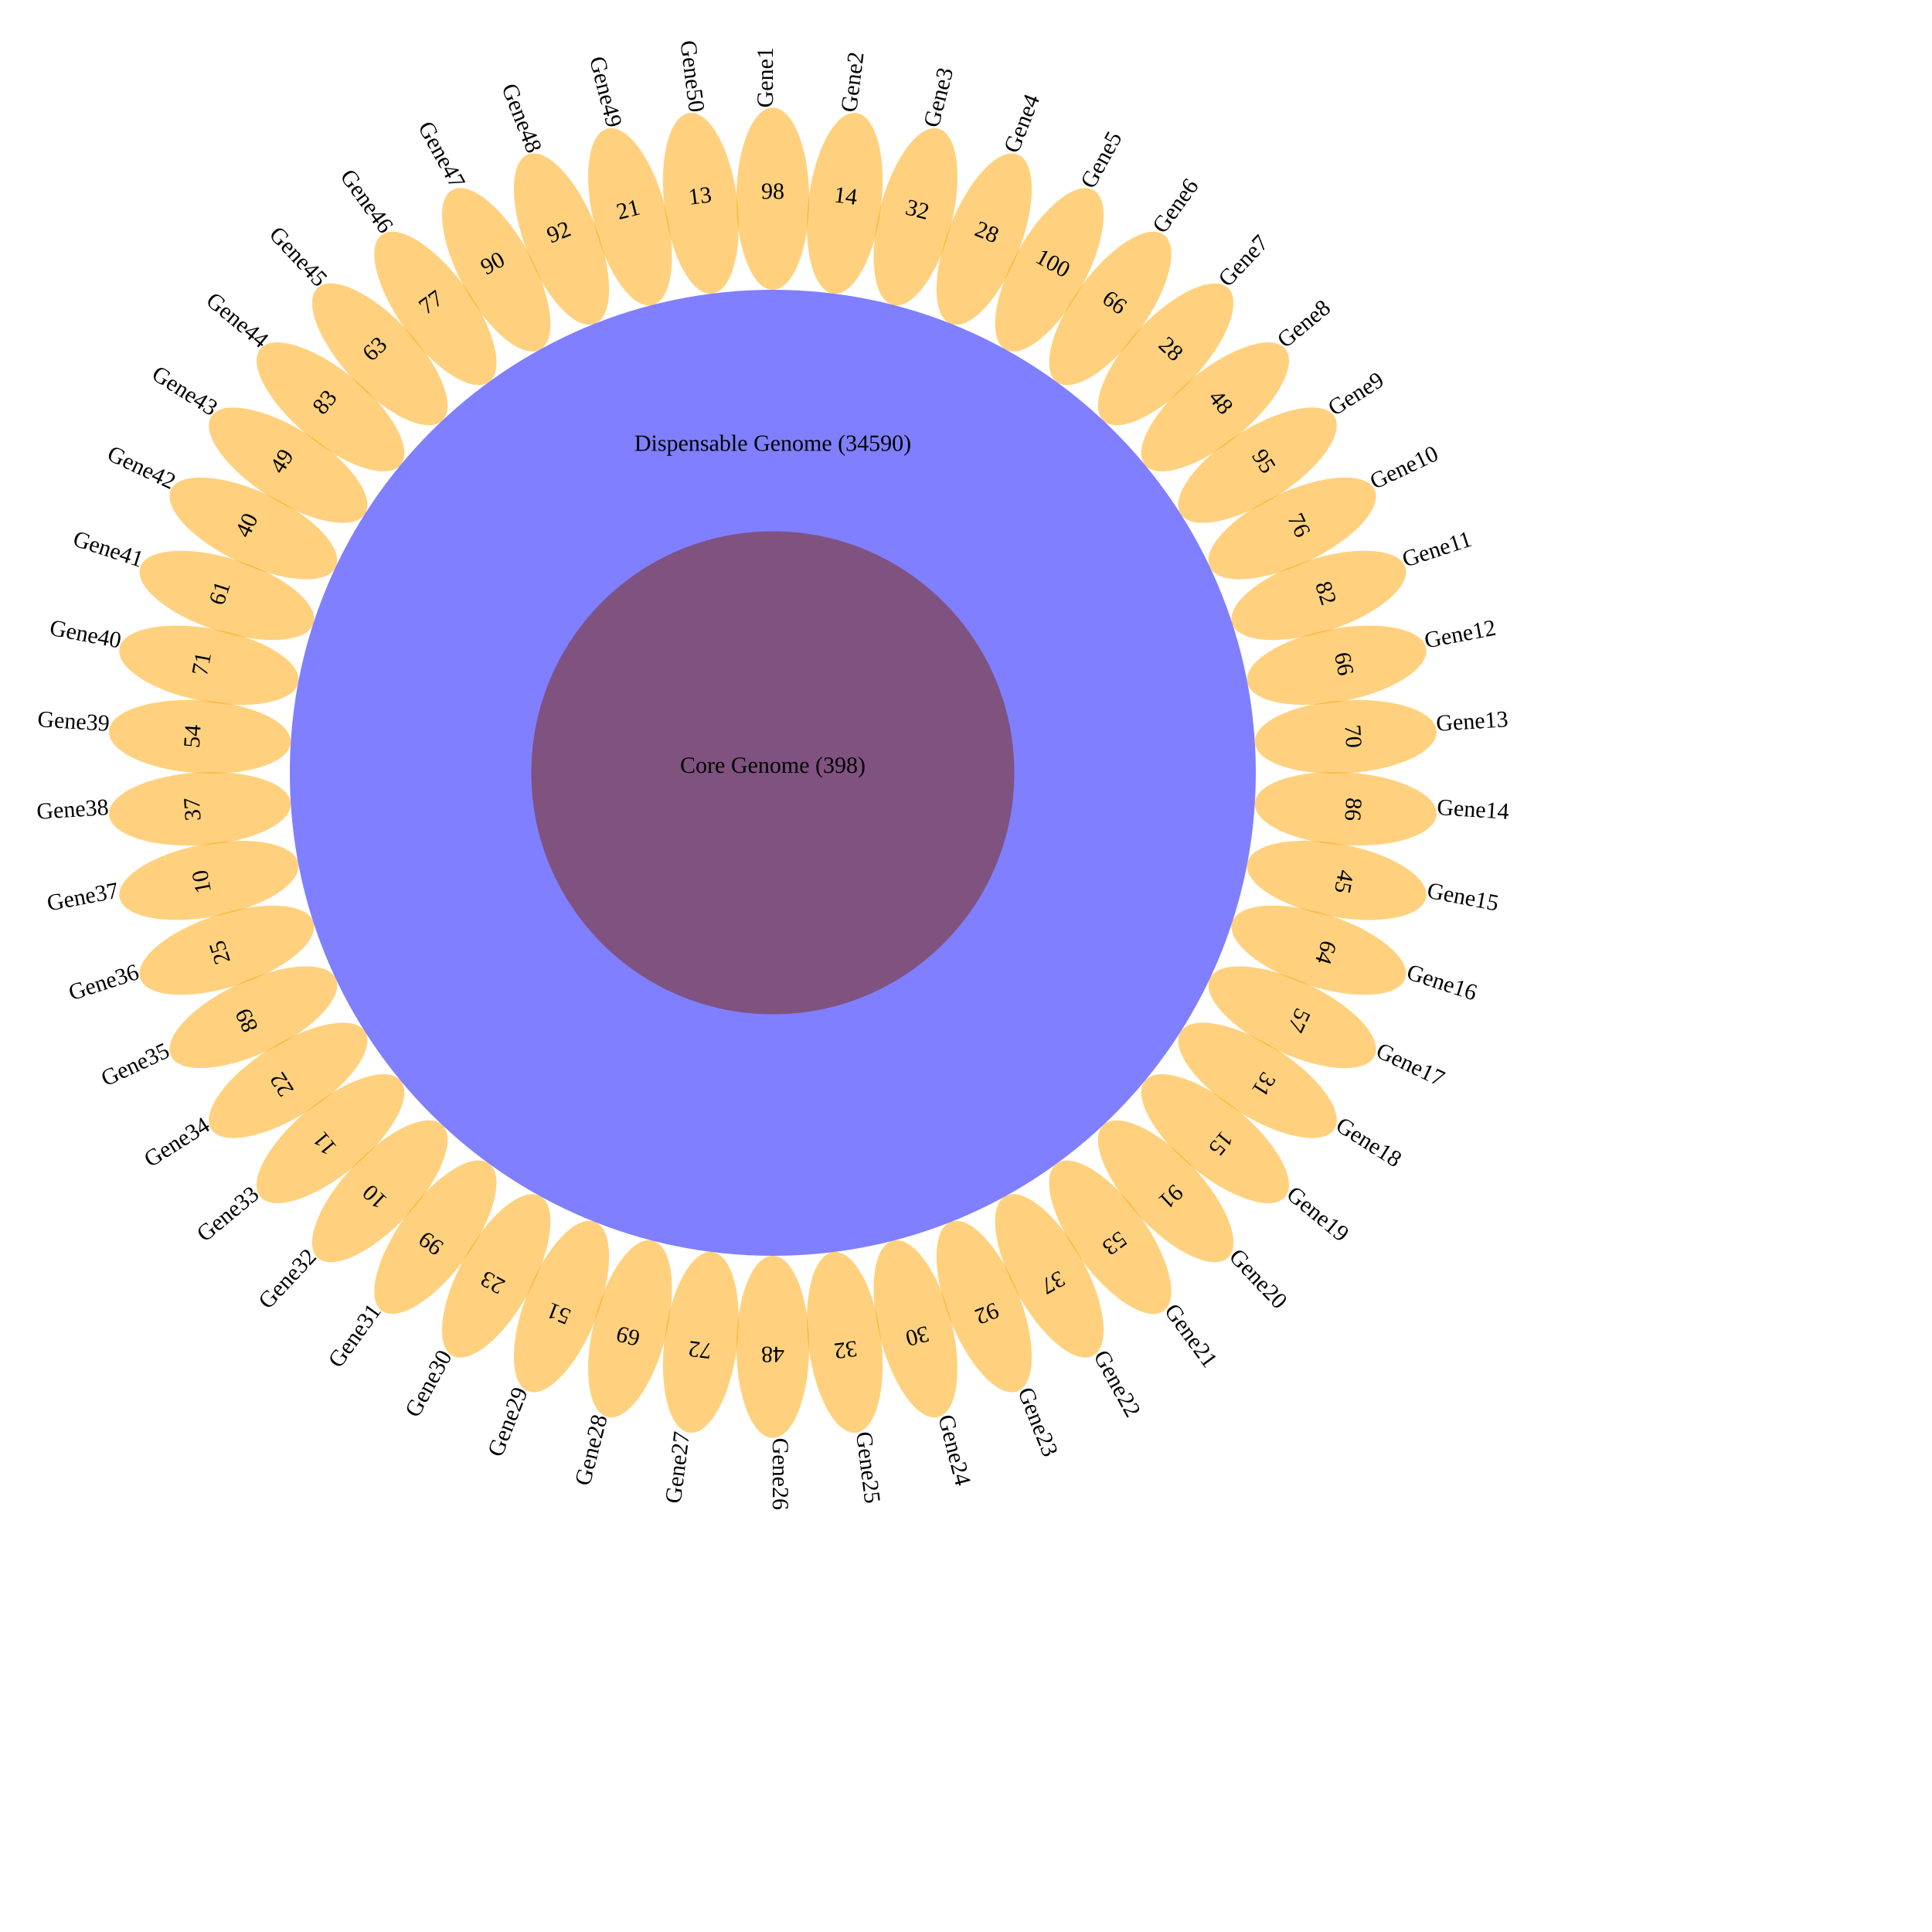
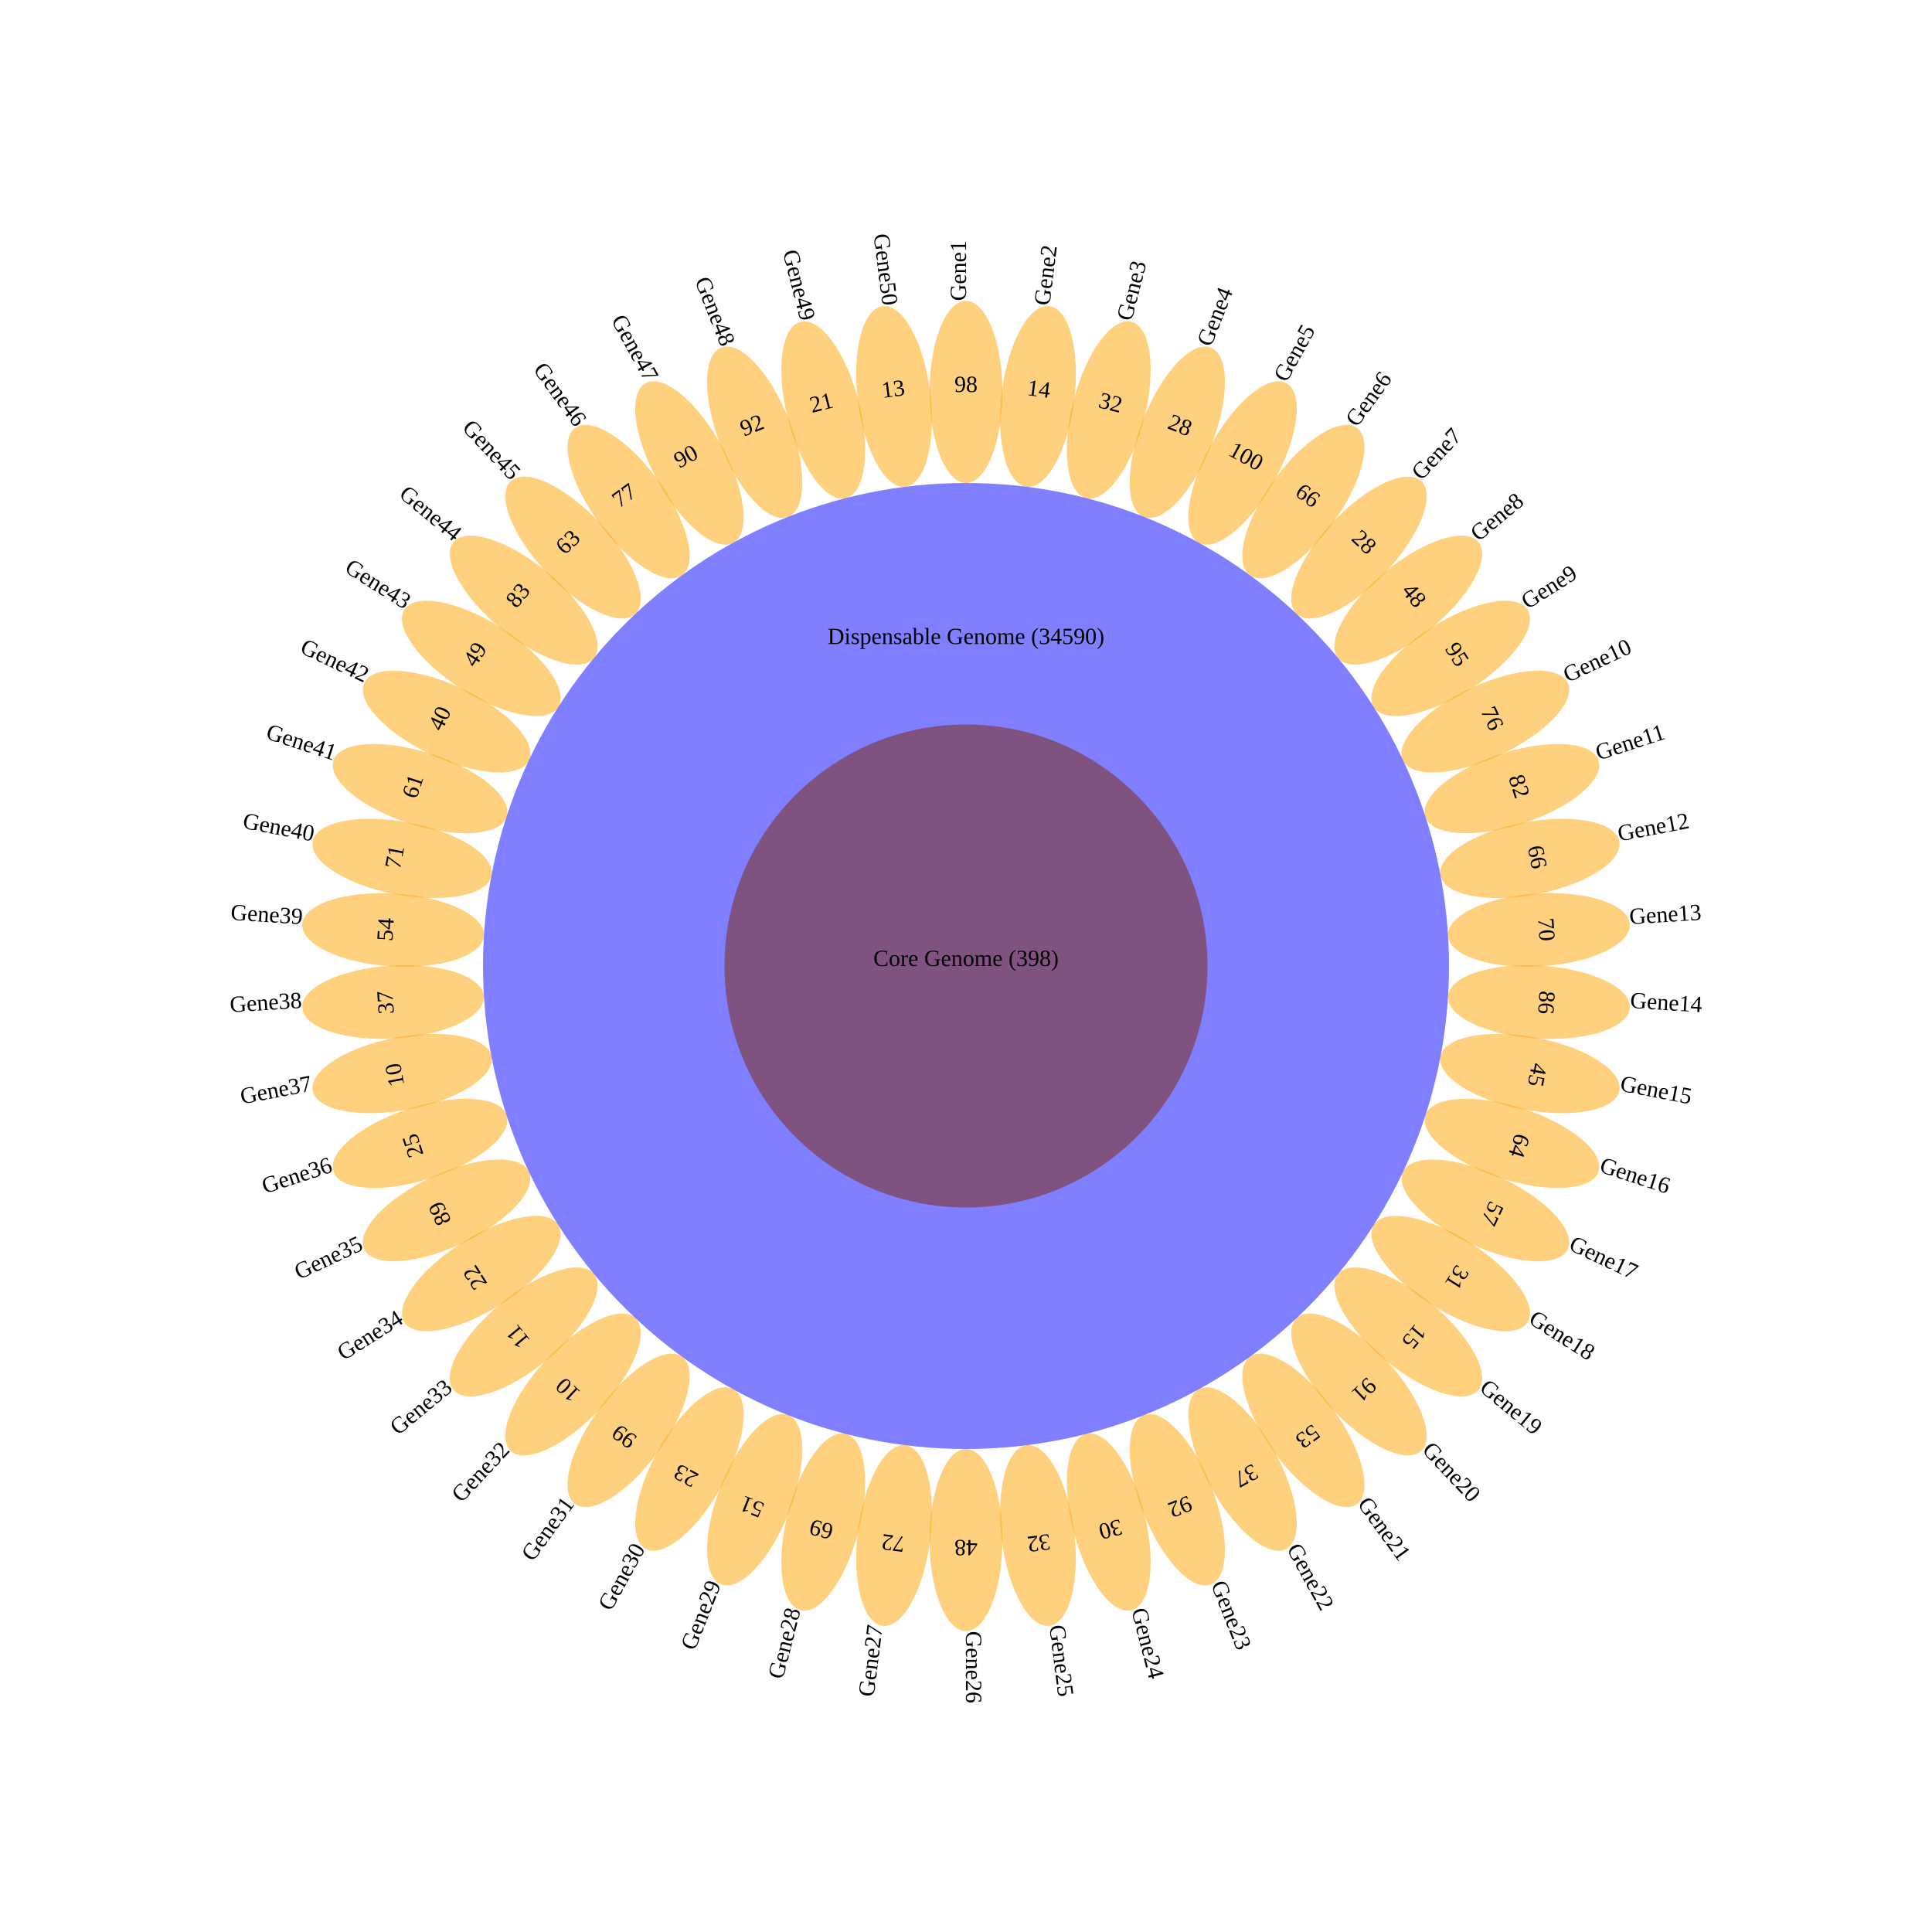
<svg xmlns="http://www.w3.org/2000/svg" height="1000" width="1000">
-   <g fill="orange" transform="rotate(0 400,400)">
-     <ellipse cx="400" cy="102.876" fill-opacity="0.5" rx="18.85" ry="47.124" />
-   </g>
-   <text font-size="12" text-anchor="start" transform="rotate(-90, 400, 55.75222)" x="400" y="55.752">Gene1</text>
-   <g transform="rotate(0 400,400)">
-     <text font-size="12" text-anchor="middle" x="400" y="102.876">98</text>
-   </g>
-   <g fill="orange" transform="rotate(7.2 400,400)">
-     <ellipse cx="400" cy="102.876" fill-opacity="0.5" rx="18.85" ry="47.124" />
-   </g>
-   <text font-size="12" text-anchor="start" transform="rotate(-82.8, 443.1457, 58.46672)" x="443.146" y="58.467">Gene2</text>
-   <g transform="rotate(7.2 400,400)">
-     <text font-size="12" text-anchor="middle" x="400" y="102.876">14</text>
-   </g>
-   <g fill="orange" transform="rotate(14.4 400,400)">
-     <ellipse cx="400" cy="102.876" fill-opacity="0.5" rx="18.85" ry="47.124" />
-   </g>
-   <text font-size="12" text-anchor="start" transform="rotate(-75.6, 485.6109, 66.5674)" x="485.611" y="66.567">Gene3</text>
-   <g transform="rotate(14.4 400,400)">
-     <text font-size="12" text-anchor="middle" x="400" y="102.876">32</text>
-   </g>
-   <g fill="orange" transform="rotate(21.6 400,400)">
-     <ellipse cx="400" cy="102.876" fill-opacity="0.5" rx="18.85" ry="47.124" />
-   </g>
-   <text font-size="12" text-anchor="start" transform="rotate(-68.4, 526.7261, 79.92651)" x="526.726" y="79.927">Gene4</text>
-   <g transform="rotate(21.6 400,400)">
-     <text font-size="12" text-anchor="middle" x="400" y="102.876">28</text>
-   </g>
-   <g fill="orange" transform="rotate(28.8 400,400)">
-     <ellipse cx="400" cy="102.876" fill-opacity="0.5" rx="18.85" ry="47.124" />
-   </g>
-   <text font-size="12" text-anchor="start" transform="rotate(-61.2, 565.8426, 98.33337)" x="565.843" y="98.333">Gene5</text>
-   <g transform="rotate(28.8 400,400)">
-     <text font-size="12" text-anchor="middle" x="400" y="102.876">100</text>
-   </g>
-   <g fill="orange" transform="rotate(36 400,400)">
-     <ellipse cx="400" cy="102.876" fill-opacity="0.5" rx="18.85" ry="47.124" />
-   </g>
-   <text font-size="12" text-anchor="start" transform="rotate(-54, 602.3438, 121.4977)" x="602.344" y="121.498">Gene6</text>
-   <g transform="rotate(36 400,400)">
-     <text font-size="12" text-anchor="middle" x="400" y="102.876">66</text>
-   </g>
-   <g fill="orange" transform="rotate(43.2 400,400)">
-     <ellipse cx="400" cy="102.876" fill-opacity="0.5" rx="18.85" ry="47.124" />
-   </g>
-   <text font-size="12" text-anchor="start" transform="rotate(-46.8, 635.6538, 149.0542)" x="635.654" y="149.054">Gene7</text>
-   <g transform="rotate(43.2 400,400)">
-     <text font-size="12" text-anchor="middle" x="400" y="102.876">28</text>
-   </g>
-   <g fill="orange" transform="rotate(50.4 400,400)">
-     <ellipse cx="400" cy="102.876" fill-opacity="0.5" rx="18.85" ry="47.124" />
-   </g>
-   <text font-size="12" text-anchor="start" transform="rotate(-39.6, 665.2475, 180.5682)" x="665.247" y="180.568">Gene8</text>
-   <g transform="rotate(50.4 400,400)">
-     <text font-size="12" text-anchor="middle" x="400" y="102.876">48</text>
-   </g>
-   <g fill="orange" transform="rotate(57.6 400,400)">
-     <ellipse cx="400" cy="102.876" fill-opacity="0.5" rx="18.85" ry="47.124" />
-   </g>
-   <text font-size="12" text-anchor="start" transform="rotate(-32.4, 690.658, 215.5428)" x="690.658" y="215.543">Gene9</text>
-   <g transform="rotate(57.6 400,400)">
-     <text font-size="12" text-anchor="middle" x="400" y="102.876">95</text>
-   </g>
-   <g fill="orange" transform="rotate(64.8 400,400)">
-     <ellipse cx="400" cy="102.876" fill-opacity="0.5" rx="18.85" ry="47.124" />
-   </g>
-   <text font-size="12" text-anchor="start" transform="rotate(-25.2, 711.4847, 253.4264)" x="711.485" y="253.426">Gene10</text>
-   <g transform="rotate(64.8 400,400)">
-     <text font-size="12" text-anchor="middle" x="400" y="102.876">76</text>
-   </g>
-   <g fill="orange" transform="rotate(72 400,400)">
-     <ellipse cx="400" cy="102.876" fill-opacity="0.5" rx="18.85" ry="47.124" />
-   </g>
-   <text font-size="12" text-anchor="start" transform="rotate(-18, 727.3991, 293.6216)" x="727.399" y="293.622">Gene11</text>
-   <g transform="rotate(72 400,400)">
-     <text font-size="12" text-anchor="middle" x="400" y="102.876">82</text>
-   </g>
-   <g fill="orange" transform="rotate(79.2 400,400)">
-     <ellipse cx="400" cy="102.876" fill-opacity="0.5" rx="18.85" ry="47.124" />
-   </g>
-   <text font-size="12" text-anchor="start" transform="rotate(-10.8, 738.1502, 335.4944)" x="738.15" y="335.494">Gene12</text>
-   <g transform="rotate(79.2 400,400)">
-     <text font-size="12" text-anchor="middle" x="400" y="102.876">66</text>
-   </g>
-   <g fill="orange" transform="rotate(86.4 400,400)">
-     <ellipse cx="400" cy="102.876" fill-opacity="0.5" rx="18.85" ry="47.124" />
-   </g>
-   <text font-size="12" text-anchor="start" transform="rotate(-3.6, 743.5685, 378.3845)" x="743.568" y="378.385">Gene13</text>
-   <g transform="rotate(86.4 400,400)">
-     <text font-size="12" text-anchor="middle" x="400" y="102.876">70</text>
-   </g>
-   <g fill="orange" transform="rotate(93.6 400,400)">
-     <ellipse cx="400" cy="102.876" fill-opacity="0.5" rx="18.85" ry="47.124" />
-   </g>
-   <text font-size="12" text-anchor="start" transform="rotate(3.6, 743.5685, 421.6155)" x="743.568" y="421.615">Gene14</text>
-   <g transform="rotate(93.6 400,400)">
-     <text font-size="12" text-anchor="middle" x="400" y="102.876">86</text>
-   </g>
-   <g fill="orange" transform="rotate(100.8 400,400)">
-     <ellipse cx="400" cy="102.876" fill-opacity="0.5" rx="18.85" ry="47.124" />
-   </g>
-   <text font-size="12" text-anchor="start" transform="rotate(10.8, 738.1502, 464.5056)" x="738.15" y="464.506">Gene15</text>
-   <g transform="rotate(100.8 400,400)">
-     <text font-size="12" text-anchor="middle" x="400" y="102.876">45</text>
-   </g>
-   <g fill="orange" transform="rotate(108 400,400)">
-     <ellipse cx="400" cy="102.876" fill-opacity="0.5" rx="18.85" ry="47.124" />
-   </g>
-   <text font-size="12" text-anchor="start" transform="rotate(18, 727.3991, 506.3784)" x="727.399" y="506.378">Gene16</text>
-   <g transform="rotate(108 400,400)">
-     <text font-size="12" text-anchor="middle" x="400" y="102.876">64</text>
-   </g>
-   <g fill="orange" transform="rotate(115.2 400,400)">
-     <ellipse cx="400" cy="102.876" fill-opacity="0.5" rx="18.85" ry="47.124" />
-   </g>
-   <text font-size="12" text-anchor="start" transform="rotate(25.2, 711.4847, 546.5736)" x="711.485" y="546.574">Gene17</text>
-   <g transform="rotate(115.2 400,400)">
-     <text font-size="12" text-anchor="middle" x="400" y="102.876">57</text>
-   </g>
-   <g fill="orange" transform="rotate(122.4 400,400)">
-     <ellipse cx="400" cy="102.876" fill-opacity="0.5" rx="18.85" ry="47.124" />
-   </g>
-   <text font-size="12" text-anchor="start" transform="rotate(32.4, 690.658, 584.4572)" x="690.658" y="584.457">Gene18</text>
-   <g transform="rotate(122.4 400,400)">
-     <text font-size="12" text-anchor="middle" x="400" y="102.876">31</text>
-   </g>
-   <g fill="orange" transform="rotate(129.6 400,400)">
-     <ellipse cx="400" cy="102.876" fill-opacity="0.5" rx="18.85" ry="47.124" />
-   </g>
-   <text font-size="12" text-anchor="start" transform="rotate(39.6, 665.2475, 619.4318)" x="665.247" y="619.432">Gene19</text>
-   <g transform="rotate(129.6 400,400)">
-     <text font-size="12" text-anchor="middle" x="400" y="102.876">15</text>
-   </g>
-   <g fill="orange" transform="rotate(136.8 400,400)">
-     <ellipse cx="400" cy="102.876" fill-opacity="0.5" rx="18.85" ry="47.124" />
-   </g>
-   <text font-size="12" text-anchor="start" transform="rotate(46.8, 635.6538, 650.9458)" x="635.654" y="650.946">Gene20</text>
-   <g transform="rotate(136.8 400,400)">
-     <text font-size="12" text-anchor="middle" x="400" y="102.876">91</text>
-   </g>
-   <g fill="orange" transform="rotate(144 400,400)">
-     <ellipse cx="400" cy="102.876" fill-opacity="0.5" rx="18.85" ry="47.124" />
-   </g>
-   <text font-size="12" text-anchor="start" transform="rotate(54, 602.3438, 678.5023)" x="602.344" y="678.502">Gene21</text>
-   <g transform="rotate(144 400,400)">
-     <text font-size="12" text-anchor="middle" x="400" y="102.876">53</text>
-   </g>
-   <g fill="orange" transform="rotate(151.2 400,400)">
-     <ellipse cx="400" cy="102.876" fill-opacity="0.5" rx="18.85" ry="47.124" />
-   </g>
-   <text font-size="12" text-anchor="start" transform="rotate(61.2, 565.8426, 701.6666)" x="565.843" y="701.667">Gene22</text>
-   <g transform="rotate(151.2 400,400)">
-     <text font-size="12" text-anchor="middle" x="400" y="102.876">37</text>
-   </g>
-   <g fill="orange" transform="rotate(158.4 400,400)">
-     <ellipse cx="400" cy="102.876" fill-opacity="0.5" rx="18.85" ry="47.124" />
-   </g>
-   <text font-size="12" text-anchor="start" transform="rotate(68.4, 526.7261, 720.0735)" x="526.726" y="720.073">Gene23</text>
-   <g transform="rotate(158.4 400,400)">
-     <text font-size="12" text-anchor="middle" x="400" y="102.876">92</text>
-   </g>
-   <g fill="orange" transform="rotate(165.6 400,400)">
-     <ellipse cx="400" cy="102.876" fill-opacity="0.5" rx="18.85" ry="47.124" />
-   </g>
-   <text font-size="12" text-anchor="start" transform="rotate(75.6, 485.6109, 733.4326)" x="485.611" y="733.433">Gene24</text>
-   <g transform="rotate(165.6 400,400)">
-     <text font-size="12" text-anchor="middle" x="400" y="102.876">30</text>
-   </g>
-   <g fill="orange" transform="rotate(172.8 400,400)">
-     <ellipse cx="400" cy="102.876" fill-opacity="0.5" rx="18.85" ry="47.124" />
-   </g>
-   <text font-size="12" text-anchor="start" transform="rotate(82.8, 443.1457, 741.5333)" x="443.146" y="741.533">Gene25</text>
-   <g transform="rotate(172.8 400,400)">
-     <text font-size="12" text-anchor="middle" x="400" y="102.876">32</text>
-   </g>
-   <g fill="orange" transform="rotate(180 400,400)">
-     <ellipse cx="400" cy="102.876" fill-opacity="0.5" rx="18.85" ry="47.124" />
-   </g>
-   <text font-size="12" text-anchor="start" transform="rotate(90, 400, 744.2478)" x="400" y="744.248">Gene26</text>
-   <g transform="rotate(180 400,400)">
-     <text font-size="12" text-anchor="middle" x="400" y="102.876">48</text>
-   </g>
-   <g fill="orange" transform="rotate(187.2 400,400)">
-     <ellipse cx="400" cy="102.876" fill-opacity="0.5" rx="18.85" ry="47.124" />
-   </g>
-   <text font-size="12" text-anchor="end" transform="rotate(277.2, 356.8543, 741.5333)" x="356.854" y="741.533">Gene27</text>
-   <g transform="rotate(187.2 400,400)">
-     <text font-size="12" text-anchor="middle" x="400" y="102.876">72</text>
-   </g>
-   <g fill="orange" transform="rotate(194.4 400,400)">
-     <ellipse cx="400" cy="102.876" fill-opacity="0.5" rx="18.85" ry="47.124" />
-   </g>
-   <text font-size="12" text-anchor="end" transform="rotate(284.4, 314.3891, 733.4326)" x="314.389" y="733.433">Gene28</text>
-   <g transform="rotate(194.4 400,400)">
-     <text font-size="12" text-anchor="middle" x="400" y="102.876">69</text>
-   </g>
-   <g fill="orange" transform="rotate(201.6 400,400)">
-     <ellipse cx="400" cy="102.876" fill-opacity="0.5" rx="18.85" ry="47.124" />
-   </g>
-   <text font-size="12" text-anchor="end" transform="rotate(291.6, 273.2739, 720.0735)" x="273.274" y="720.073">Gene29</text>
-   <g transform="rotate(201.6 400,400)">
-     <text font-size="12" text-anchor="middle" x="400" y="102.876">51</text>
-   </g>
-   <g fill="orange" transform="rotate(208.8 400,400)">
-     <ellipse cx="400" cy="102.876" fill-opacity="0.5" rx="18.85" ry="47.124" />
-   </g>
-   <text font-size="12" text-anchor="end" transform="rotate(298.8, 234.1574, 701.6666)" x="234.157" y="701.667">Gene30</text>
-   <g transform="rotate(208.8 400,400)">
-     <text font-size="12" text-anchor="middle" x="400" y="102.876">23</text>
-   </g>
-   <g fill="orange" transform="rotate(216 400,400)">
-     <ellipse cx="400" cy="102.876" fill-opacity="0.5" rx="18.85" ry="47.124" />
-   </g>
-   <text font-size="12" text-anchor="end" transform="rotate(306, 197.6562, 678.5023)" x="197.656" y="678.502">Gene31</text>
-   <g transform="rotate(216 400,400)">
-     <text font-size="12" text-anchor="middle" x="400" y="102.876">99</text>
-   </g>
-   <g fill="orange" transform="rotate(223.2 400,400)">
-     <ellipse cx="400" cy="102.876" fill-opacity="0.5" rx="18.85" ry="47.124" />
-   </g>
-   <text font-size="12" text-anchor="end" transform="rotate(313.2, 164.3462, 650.9458)" x="164.346" y="650.946">Gene32</text>
-   <g transform="rotate(223.2 400,400)">
-     <text font-size="12" text-anchor="middle" x="400" y="102.876">10</text>
-   </g>
-   <g fill="orange" transform="rotate(230.4 400,400)">
-     <ellipse cx="400" cy="102.876" fill-opacity="0.5" rx="18.85" ry="47.124" />
-   </g>
-   <text font-size="12" text-anchor="end" transform="rotate(320.4, 134.7525, 619.4318)" x="134.753" y="619.432">Gene33</text>
-   <g transform="rotate(230.4 400,400)">
-     <text font-size="12" text-anchor="middle" x="400" y="102.876">11</text>
-   </g>
-   <g fill="orange" transform="rotate(237.6 400,400)">
-     <ellipse cx="400" cy="102.876" fill-opacity="0.5" rx="18.85" ry="47.124" />
-   </g>
-   <text font-size="12" text-anchor="end" transform="rotate(327.6, 109.342, 584.4572)" x="109.342" y="584.457">Gene34</text>
-   <g transform="rotate(237.6 400,400)">
-     <text font-size="12" text-anchor="middle" x="400" y="102.876">22</text>
-   </g>
-   <g fill="orange" transform="rotate(244.8 400,400)">
-     <ellipse cx="400" cy="102.876" fill-opacity="0.5" rx="18.85" ry="47.124" />
-   </g>
-   <text font-size="12" text-anchor="end" transform="rotate(334.8, 88.5153, 546.5736)" x="88.515" y="546.574">Gene35</text>
-   <g transform="rotate(244.8 400,400)">
-     <text font-size="12" text-anchor="middle" x="400" y="102.876">89</text>
-   </g>
-   <g fill="orange" transform="rotate(252 400,400)">
-     <ellipse cx="400" cy="102.876" fill-opacity="0.5" rx="18.85" ry="47.124" />
-   </g>
-   <text font-size="12" text-anchor="end" transform="rotate(342, 72.60091, 506.3784)" x="72.601" y="506.378">Gene36</text>
-   <g transform="rotate(252 400,400)">
-     <text font-size="12" text-anchor="middle" x="400" y="102.876">25</text>
-   </g>
-   <g fill="orange" transform="rotate(259.2 400,400)">
-     <ellipse cx="400" cy="102.876" fill-opacity="0.5" rx="18.85" ry="47.124" />
-   </g>
-   <text font-size="12" text-anchor="end" transform="rotate(349.2, 61.84979, 464.5056)" x="61.85" y="464.506">Gene37</text>
-   <g transform="rotate(259.2 400,400)">
-     <text font-size="12" text-anchor="middle" x="400" y="102.876">10</text>
-   </g>
-   <g fill="orange" transform="rotate(266.4 400,400)">
-     <ellipse cx="400" cy="102.876" fill-opacity="0.5" rx="18.85" ry="47.124" />
-   </g>
-   <text font-size="12" text-anchor="end" transform="rotate(356.4, 56.43151, 421.6155)" x="56.432" y="421.615">Gene38</text>
-   <g transform="rotate(266.4 400,400)">
-     <text font-size="12" text-anchor="middle" x="400" y="102.876">37</text>
-   </g>
-   <g fill="orange" transform="rotate(273.6 400,400)">
-     <ellipse cx="400" cy="102.876" fill-opacity="0.5" rx="18.85" ry="47.124" />
-   </g>
-   <text font-size="12" text-anchor="end" transform="rotate(363.6, 56.43151, 378.3845)" x="56.432" y="378.385">Gene39</text>
-   <g transform="rotate(273.6 400,400)">
-     <text font-size="12" text-anchor="middle" x="400" y="102.876">54</text>
-   </g>
-   <g fill="orange" transform="rotate(280.8 400,400)">
-     <ellipse cx="400" cy="102.876" fill-opacity="0.5" rx="18.85" ry="47.124" />
-   </g>
-   <text font-size="12" text-anchor="end" transform="rotate(370.8, 61.84979, 335.4944)" x="61.85" y="335.494">Gene40</text>
-   <g transform="rotate(280.8 400,400)">
-     <text font-size="12" text-anchor="middle" x="400" y="102.876">71</text>
-   </g>
-   <g fill="orange" transform="rotate(288 400,400)">
-     <ellipse cx="400" cy="102.876" fill-opacity="0.5" rx="18.85" ry="47.124" />
-   </g>
-   <text font-size="12" text-anchor="end" transform="rotate(378, 72.60091, 293.6216)" x="72.601" y="293.622">Gene41</text>
-   <g transform="rotate(288 400,400)">
-     <text font-size="12" text-anchor="middle" x="400" y="102.876">61</text>
-   </g>
-   <g fill="orange" transform="rotate(295.2 400,400)">
-     <ellipse cx="400" cy="102.876" fill-opacity="0.5" rx="18.85" ry="47.124" />
-   </g>
-   <text font-size="12" text-anchor="end" transform="rotate(385.2, 88.5153, 253.4264)" x="88.515" y="253.426">Gene42</text>
-   <g transform="rotate(295.2 400,400)">
-     <text font-size="12" text-anchor="middle" x="400" y="102.876">40</text>
-   </g>
-   <g fill="orange" transform="rotate(302.4 400,400)">
-     <ellipse cx="400" cy="102.876" fill-opacity="0.5" rx="18.85" ry="47.124" />
-   </g>
-   <text font-size="12" text-anchor="end" transform="rotate(392.4, 109.342, 215.5428)" x="109.342" y="215.543">Gene43</text>
-   <g transform="rotate(302.4 400,400)">
-     <text font-size="12" text-anchor="middle" x="400" y="102.876">49</text>
-   </g>
-   <g fill="orange" transform="rotate(309.6 400,400)">
-     <ellipse cx="400" cy="102.876" fill-opacity="0.5" rx="18.85" ry="47.124" />
-   </g>
-   <text font-size="12" text-anchor="end" transform="rotate(399.6, 134.7525, 180.5682)" x="134.753" y="180.568">Gene44</text>
-   <g transform="rotate(309.6 400,400)">
-     <text font-size="12" text-anchor="middle" x="400" y="102.876">83</text>
-   </g>
-   <g fill="orange" transform="rotate(316.8 400,400)">
-     <ellipse cx="400" cy="102.876" fill-opacity="0.5" rx="18.85" ry="47.124" />
-   </g>
-   <text font-size="12" text-anchor="end" transform="rotate(406.8, 164.3462, 149.0542)" x="164.346" y="149.054">Gene45</text>
-   <g transform="rotate(316.8 400,400)">
-     <text font-size="12" text-anchor="middle" x="400" y="102.876">63</text>
-   </g>
-   <g fill="orange" transform="rotate(324 400,400)">
-     <ellipse cx="400" cy="102.876" fill-opacity="0.5" rx="18.85" ry="47.124" />
-   </g>
-   <text font-size="12" text-anchor="end" transform="rotate(414, 197.6562, 121.4977)" x="197.656" y="121.498">Gene46</text>
-   <g transform="rotate(324 400,400)">
-     <text font-size="12" text-anchor="middle" x="400" y="102.876">77</text>
-   </g>
-   <g fill="orange" transform="rotate(331.2 400,400)">
-     <ellipse cx="400" cy="102.876" fill-opacity="0.5" rx="18.85" ry="47.124" />
-   </g>
-   <text font-size="12" text-anchor="end" transform="rotate(421.2, 234.1574, 98.33337)" x="234.157" y="98.333">Gene47</text>
-   <g transform="rotate(331.2 400,400)">
-     <text font-size="12" text-anchor="middle" x="400" y="102.876">90</text>
-   </g>
-   <g fill="orange" transform="rotate(338.4 400,400)">
-     <ellipse cx="400" cy="102.876" fill-opacity="0.5" rx="18.85" ry="47.124" />
-   </g>
-   <text font-size="12" text-anchor="end" transform="rotate(428.4, 273.2739, 79.92651)" x="273.274" y="79.927">Gene48</text>
-   <g transform="rotate(338.4 400,400)">
-     <text font-size="12" text-anchor="middle" x="400" y="102.876">92</text>
-   </g>
-   <g fill="orange" transform="rotate(345.6 400,400)">
-     <ellipse cx="400" cy="102.876" fill-opacity="0.5" rx="18.85" ry="47.124" />
-   </g>
-   <text font-size="12" text-anchor="end" transform="rotate(435.6, 314.3891, 66.5674)" x="314.389" y="66.567">Gene49</text>
-   <g transform="rotate(345.6 400,400)">
-     <text font-size="12" text-anchor="middle" x="400" y="102.876">21</text>
-   </g>
-   <g fill="orange" transform="rotate(352.8 400,400)">
-     <ellipse cx="400" cy="102.876" fill-opacity="0.5" rx="18.85" ry="47.124" />
-   </g>
-   <text font-size="12" text-anchor="end" transform="rotate(442.8, 356.8543, 58.46672)" x="356.854" y="58.467">Gene50</text>
-   <g transform="rotate(352.8 400,400)">
-     <text font-size="12" text-anchor="middle" x="400" y="102.876">13</text>
-   </g>
-   <circle cx="400" cy="400" fill="orange" fill-opacity="1" r="125" />
-   <circle cx="400" cy="400" fill="blue" fill-opacity="0.5" r="250" />
-   <text text-anchor="middle" x="400" y="233.333">Dispensable Genome (34590)</text>
-   <text text-anchor="middle" x="400" y="400">Core Genome (398)</text>
+   <g fill="orange" transform="rotate(0 500,500)">
+     <ellipse cx="500" cy="202.876" fill-opacity="0.5" rx="18.85" ry="47.124" />
+   </g>
+   <text font-size="12" text-anchor="start" transform="rotate(-90, 500, 155.7522)" x="500" y="155.752">Gene1</text>
+   <g transform="rotate(0 500,500)">
+     <text font-size="12" text-anchor="middle" x="500" y="202.876">98</text>
+   </g>
+   <g fill="orange" transform="rotate(7.2 500,500)">
+     <ellipse cx="500" cy="202.876" fill-opacity="0.5" rx="18.85" ry="47.124" />
+   </g>
+   <text font-size="12" text-anchor="start" transform="rotate(-82.8, 543.1457, 158.4667)" x="543.146" y="158.467">Gene2</text>
+   <g transform="rotate(7.2 500,500)">
+     <text font-size="12" text-anchor="middle" x="500" y="202.876">14</text>
+   </g>
+   <g fill="orange" transform="rotate(14.4 500,500)">
+     <ellipse cx="500" cy="202.876" fill-opacity="0.5" rx="18.85" ry="47.124" />
+   </g>
+   <text font-size="12" text-anchor="start" transform="rotate(-75.6, 585.6109, 166.5674)" x="585.611" y="166.567">Gene3</text>
+   <g transform="rotate(14.4 500,500)">
+     <text font-size="12" text-anchor="middle" x="500" y="202.876">32</text>
+   </g>
+   <g fill="orange" transform="rotate(21.6 500,500)">
+     <ellipse cx="500" cy="202.876" fill-opacity="0.5" rx="18.85" ry="47.124" />
+   </g>
+   <text font-size="12" text-anchor="start" transform="rotate(-68.4, 626.7261, 179.9265)" x="626.726" y="179.927">Gene4</text>
+   <g transform="rotate(21.6 500,500)">
+     <text font-size="12" text-anchor="middle" x="500" y="202.876">28</text>
+   </g>
+   <g fill="orange" transform="rotate(28.8 500,500)">
+     <ellipse cx="500" cy="202.876" fill-opacity="0.5" rx="18.85" ry="47.124" />
+   </g>
+   <text font-size="12" text-anchor="start" transform="rotate(-61.2, 665.8426, 198.3334)" x="665.843" y="198.333">Gene5</text>
+   <g transform="rotate(28.8 500,500)">
+     <text font-size="12" text-anchor="middle" x="500" y="202.876">100</text>
+   </g>
+   <g fill="orange" transform="rotate(36 500,500)">
+     <ellipse cx="500" cy="202.876" fill-opacity="0.5" rx="18.85" ry="47.124" />
+   </g>
+   <text font-size="12" text-anchor="start" transform="rotate(-54, 702.3438, 221.4977)" x="702.344" y="221.498">Gene6</text>
+   <g transform="rotate(36 500,500)">
+     <text font-size="12" text-anchor="middle" x="500" y="202.876">66</text>
+   </g>
+   <g fill="orange" transform="rotate(43.2 500,500)">
+     <ellipse cx="500" cy="202.876" fill-opacity="0.5" rx="18.85" ry="47.124" />
+   </g>
+   <text font-size="12" text-anchor="start" transform="rotate(-46.8, 735.6538, 249.0542)" x="735.654" y="249.054">Gene7</text>
+   <g transform="rotate(43.2 500,500)">
+     <text font-size="12" text-anchor="middle" x="500" y="202.876">28</text>
+   </g>
+   <g fill="orange" transform="rotate(50.4 500,500)">
+     <ellipse cx="500" cy="202.876" fill-opacity="0.5" rx="18.85" ry="47.124" />
+   </g>
+   <text font-size="12" text-anchor="start" transform="rotate(-39.6, 765.2475, 280.5682)" x="765.247" y="280.568">Gene8</text>
+   <g transform="rotate(50.4 500,500)">
+     <text font-size="12" text-anchor="middle" x="500" y="202.876">48</text>
+   </g>
+   <g fill="orange" transform="rotate(57.6 500,500)">
+     <ellipse cx="500" cy="202.876" fill-opacity="0.5" rx="18.85" ry="47.124" />
+   </g>
+   <text font-size="12" text-anchor="start" transform="rotate(-32.4, 790.658, 315.5428)" x="790.658" y="315.543">Gene9</text>
+   <g transform="rotate(57.6 500,500)">
+     <text font-size="12" text-anchor="middle" x="500" y="202.876">95</text>
+   </g>
+   <g fill="orange" transform="rotate(64.8 500,500)">
+     <ellipse cx="500" cy="202.876" fill-opacity="0.5" rx="18.85" ry="47.124" />
+   </g>
+   <text font-size="12" text-anchor="start" transform="rotate(-25.2, 811.4847, 353.4264)" x="811.485" y="353.426">Gene10</text>
+   <g transform="rotate(64.8 500,500)">
+     <text font-size="12" text-anchor="middle" x="500" y="202.876">76</text>
+   </g>
+   <g fill="orange" transform="rotate(72 500,500)">
+     <ellipse cx="500" cy="202.876" fill-opacity="0.5" rx="18.85" ry="47.124" />
+   </g>
+   <text font-size="12" text-anchor="start" transform="rotate(-18, 827.3991, 393.6216)" x="827.399" y="393.622">Gene11</text>
+   <g transform="rotate(72 500,500)">
+     <text font-size="12" text-anchor="middle" x="500" y="202.876">82</text>
+   </g>
+   <g fill="orange" transform="rotate(79.2 500,500)">
+     <ellipse cx="500" cy="202.876" fill-opacity="0.5" rx="18.85" ry="47.124" />
+   </g>
+   <text font-size="12" text-anchor="start" transform="rotate(-10.8, 838.1502, 435.4944)" x="838.15" y="435.494">Gene12</text>
+   <g transform="rotate(79.2 500,500)">
+     <text font-size="12" text-anchor="middle" x="500" y="202.876">66</text>
+   </g>
+   <g fill="orange" transform="rotate(86.4 500,500)">
+     <ellipse cx="500" cy="202.876" fill-opacity="0.5" rx="18.85" ry="47.124" />
+   </g>
+   <text font-size="12" text-anchor="start" transform="rotate(-3.6, 843.5685, 478.3845)" x="843.568" y="478.385">Gene13</text>
+   <g transform="rotate(86.4 500,500)">
+     <text font-size="12" text-anchor="middle" x="500" y="202.876">70</text>
+   </g>
+   <g fill="orange" transform="rotate(93.6 500,500)">
+     <ellipse cx="500" cy="202.876" fill-opacity="0.5" rx="18.85" ry="47.124" />
+   </g>
+   <text font-size="12" text-anchor="start" transform="rotate(3.6, 843.5685, 521.6155)" x="843.568" y="521.615">Gene14</text>
+   <g transform="rotate(93.6 500,500)">
+     <text font-size="12" text-anchor="middle" x="500" y="202.876">86</text>
+   </g>
+   <g fill="orange" transform="rotate(100.8 500,500)">
+     <ellipse cx="500" cy="202.876" fill-opacity="0.5" rx="18.85" ry="47.124" />
+   </g>
+   <text font-size="12" text-anchor="start" transform="rotate(10.8, 838.1502, 564.5056)" x="838.15" y="564.506">Gene15</text>
+   <g transform="rotate(100.8 500,500)">
+     <text font-size="12" text-anchor="middle" x="500" y="202.876">45</text>
+   </g>
+   <g fill="orange" transform="rotate(108 500,500)">
+     <ellipse cx="500" cy="202.876" fill-opacity="0.5" rx="18.85" ry="47.124" />
+   </g>
+   <text font-size="12" text-anchor="start" transform="rotate(18, 827.3991, 606.3784)" x="827.399" y="606.378">Gene16</text>
+   <g transform="rotate(108 500,500)">
+     <text font-size="12" text-anchor="middle" x="500" y="202.876">64</text>
+   </g>
+   <g fill="orange" transform="rotate(115.2 500,500)">
+     <ellipse cx="500" cy="202.876" fill-opacity="0.5" rx="18.85" ry="47.124" />
+   </g>
+   <text font-size="12" text-anchor="start" transform="rotate(25.2, 811.4847, 646.5736)" x="811.485" y="646.574">Gene17</text>
+   <g transform="rotate(115.2 500,500)">
+     <text font-size="12" text-anchor="middle" x="500" y="202.876">57</text>
+   </g>
+   <g fill="orange" transform="rotate(122.4 500,500)">
+     <ellipse cx="500" cy="202.876" fill-opacity="0.5" rx="18.85" ry="47.124" />
+   </g>
+   <text font-size="12" text-anchor="start" transform="rotate(32.4, 790.658, 684.4572)" x="790.658" y="684.457">Gene18</text>
+   <g transform="rotate(122.4 500,500)">
+     <text font-size="12" text-anchor="middle" x="500" y="202.876">31</text>
+   </g>
+   <g fill="orange" transform="rotate(129.6 500,500)">
+     <ellipse cx="500" cy="202.876" fill-opacity="0.5" rx="18.85" ry="47.124" />
+   </g>
+   <text font-size="12" text-anchor="start" transform="rotate(39.6, 765.2475, 719.4318)" x="765.247" y="719.432">Gene19</text>
+   <g transform="rotate(129.6 500,500)">
+     <text font-size="12" text-anchor="middle" x="500" y="202.876">15</text>
+   </g>
+   <g fill="orange" transform="rotate(136.8 500,500)">
+     <ellipse cx="500" cy="202.876" fill-opacity="0.5" rx="18.85" ry="47.124" />
+   </g>
+   <text font-size="12" text-anchor="start" transform="rotate(46.8, 735.6538, 750.9458)" x="735.654" y="750.946">Gene20</text>
+   <g transform="rotate(136.8 500,500)">
+     <text font-size="12" text-anchor="middle" x="500" y="202.876">91</text>
+   </g>
+   <g fill="orange" transform="rotate(144 500,500)">
+     <ellipse cx="500" cy="202.876" fill-opacity="0.5" rx="18.85" ry="47.124" />
+   </g>
+   <text font-size="12" text-anchor="start" transform="rotate(54, 702.3438, 778.5023)" x="702.344" y="778.502">Gene21</text>
+   <g transform="rotate(144 500,500)">
+     <text font-size="12" text-anchor="middle" x="500" y="202.876">53</text>
+   </g>
+   <g fill="orange" transform="rotate(151.2 500,500)">
+     <ellipse cx="500" cy="202.876" fill-opacity="0.5" rx="18.85" ry="47.124" />
+   </g>
+   <text font-size="12" text-anchor="start" transform="rotate(61.2, 665.8426, 801.6666)" x="665.843" y="801.667">Gene22</text>
+   <g transform="rotate(151.2 500,500)">
+     <text font-size="12" text-anchor="middle" x="500" y="202.876">37</text>
+   </g>
+   <g fill="orange" transform="rotate(158.4 500,500)">
+     <ellipse cx="500" cy="202.876" fill-opacity="0.5" rx="18.85" ry="47.124" />
+   </g>
+   <text font-size="12" text-anchor="start" transform="rotate(68.4, 626.7261, 820.0735)" x="626.726" y="820.073">Gene23</text>
+   <g transform="rotate(158.4 500,500)">
+     <text font-size="12" text-anchor="middle" x="500" y="202.876">92</text>
+   </g>
+   <g fill="orange" transform="rotate(165.6 500,500)">
+     <ellipse cx="500" cy="202.876" fill-opacity="0.5" rx="18.85" ry="47.124" />
+   </g>
+   <text font-size="12" text-anchor="start" transform="rotate(75.6, 585.6109, 833.4326)" x="585.611" y="833.433">Gene24</text>
+   <g transform="rotate(165.6 500,500)">
+     <text font-size="12" text-anchor="middle" x="500" y="202.876">30</text>
+   </g>
+   <g fill="orange" transform="rotate(172.8 500,500)">
+     <ellipse cx="500" cy="202.876" fill-opacity="0.5" rx="18.85" ry="47.124" />
+   </g>
+   <text font-size="12" text-anchor="start" transform="rotate(82.8, 543.1457, 841.5333)" x="543.146" y="841.533">Gene25</text>
+   <g transform="rotate(172.8 500,500)">
+     <text font-size="12" text-anchor="middle" x="500" y="202.876">32</text>
+   </g>
+   <g fill="orange" transform="rotate(180 500,500)">
+     <ellipse cx="500" cy="202.876" fill-opacity="0.5" rx="18.85" ry="47.124" />
+   </g>
+   <text font-size="12" text-anchor="start" transform="rotate(90, 500, 844.2478)" x="500" y="844.248">Gene26</text>
+   <g transform="rotate(180 500,500)">
+     <text font-size="12" text-anchor="middle" x="500" y="202.876">48</text>
+   </g>
+   <g fill="orange" transform="rotate(187.2 500,500)">
+     <ellipse cx="500" cy="202.876" fill-opacity="0.5" rx="18.85" ry="47.124" />
+   </g>
+   <text font-size="12" text-anchor="end" transform="rotate(277.2, 456.8543, 841.5333)" x="456.854" y="841.533">Gene27</text>
+   <g transform="rotate(187.2 500,500)">
+     <text font-size="12" text-anchor="middle" x="500" y="202.876">72</text>
+   </g>
+   <g fill="orange" transform="rotate(194.4 500,500)">
+     <ellipse cx="500" cy="202.876" fill-opacity="0.5" rx="18.85" ry="47.124" />
+   </g>
+   <text font-size="12" text-anchor="end" transform="rotate(284.4, 414.3891, 833.4326)" x="414.389" y="833.433">Gene28</text>
+   <g transform="rotate(194.4 500,500)">
+     <text font-size="12" text-anchor="middle" x="500" y="202.876">69</text>
+   </g>
+   <g fill="orange" transform="rotate(201.6 500,500)">
+     <ellipse cx="500" cy="202.876" fill-opacity="0.5" rx="18.85" ry="47.124" />
+   </g>
+   <text font-size="12" text-anchor="end" transform="rotate(291.6, 373.2739, 820.0735)" x="373.274" y="820.073">Gene29</text>
+   <g transform="rotate(201.6 500,500)">
+     <text font-size="12" text-anchor="middle" x="500" y="202.876">51</text>
+   </g>
+   <g fill="orange" transform="rotate(208.8 500,500)">
+     <ellipse cx="500" cy="202.876" fill-opacity="0.5" rx="18.85" ry="47.124" />
+   </g>
+   <text font-size="12" text-anchor="end" transform="rotate(298.8, 334.1574, 801.6666)" x="334.157" y="801.667">Gene30</text>
+   <g transform="rotate(208.8 500,500)">
+     <text font-size="12" text-anchor="middle" x="500" y="202.876">23</text>
+   </g>
+   <g fill="orange" transform="rotate(216 500,500)">
+     <ellipse cx="500" cy="202.876" fill-opacity="0.5" rx="18.85" ry="47.124" />
+   </g>
+   <text font-size="12" text-anchor="end" transform="rotate(306, 297.6562, 778.5023)" x="297.656" y="778.502">Gene31</text>
+   <g transform="rotate(216 500,500)">
+     <text font-size="12" text-anchor="middle" x="500" y="202.876">99</text>
+   </g>
+   <g fill="orange" transform="rotate(223.2 500,500)">
+     <ellipse cx="500" cy="202.876" fill-opacity="0.5" rx="18.85" ry="47.124" />
+   </g>
+   <text font-size="12" text-anchor="end" transform="rotate(313.2, 264.3462, 750.9458)" x="264.346" y="750.946">Gene32</text>
+   <g transform="rotate(223.2 500,500)">
+     <text font-size="12" text-anchor="middle" x="500" y="202.876">10</text>
+   </g>
+   <g fill="orange" transform="rotate(230.4 500,500)">
+     <ellipse cx="500" cy="202.876" fill-opacity="0.5" rx="18.85" ry="47.124" />
+   </g>
+   <text font-size="12" text-anchor="end" transform="rotate(320.4, 234.7525, 719.4318)" x="234.753" y="719.432">Gene33</text>
+   <g transform="rotate(230.4 500,500)">
+     <text font-size="12" text-anchor="middle" x="500" y="202.876">11</text>
+   </g>
+   <g fill="orange" transform="rotate(237.6 500,500)">
+     <ellipse cx="500" cy="202.876" fill-opacity="0.5" rx="18.85" ry="47.124" />
+   </g>
+   <text font-size="12" text-anchor="end" transform="rotate(327.6, 209.342, 684.4572)" x="209.342" y="684.457">Gene34</text>
+   <g transform="rotate(237.6 500,500)">
+     <text font-size="12" text-anchor="middle" x="500" y="202.876">22</text>
+   </g>
+   <g fill="orange" transform="rotate(244.8 500,500)">
+     <ellipse cx="500" cy="202.876" fill-opacity="0.5" rx="18.85" ry="47.124" />
+   </g>
+   <text font-size="12" text-anchor="end" transform="rotate(334.8, 188.5153, 646.5736)" x="188.515" y="646.574">Gene35</text>
+   <g transform="rotate(244.8 500,500)">
+     <text font-size="12" text-anchor="middle" x="500" y="202.876">89</text>
+   </g>
+   <g fill="orange" transform="rotate(252 500,500)">
+     <ellipse cx="500" cy="202.876" fill-opacity="0.5" rx="18.85" ry="47.124" />
+   </g>
+   <text font-size="12" text-anchor="end" transform="rotate(342, 172.6009, 606.3784)" x="172.601" y="606.378">Gene36</text>
+   <g transform="rotate(252 500,500)">
+     <text font-size="12" text-anchor="middle" x="500" y="202.876">25</text>
+   </g>
+   <g fill="orange" transform="rotate(259.2 500,500)">
+     <ellipse cx="500" cy="202.876" fill-opacity="0.5" rx="18.85" ry="47.124" />
+   </g>
+   <text font-size="12" text-anchor="end" transform="rotate(349.2, 161.8498, 564.5056)" x="161.85" y="564.506">Gene37</text>
+   <g transform="rotate(259.2 500,500)">
+     <text font-size="12" text-anchor="middle" x="500" y="202.876">10</text>
+   </g>
+   <g fill="orange" transform="rotate(266.4 500,500)">
+     <ellipse cx="500" cy="202.876" fill-opacity="0.5" rx="18.85" ry="47.124" />
+   </g>
+   <text font-size="12" text-anchor="end" transform="rotate(356.4, 156.4315, 521.6155)" x="156.432" y="521.615">Gene38</text>
+   <g transform="rotate(266.4 500,500)">
+     <text font-size="12" text-anchor="middle" x="500" y="202.876">37</text>
+   </g>
+   <g fill="orange" transform="rotate(273.6 500,500)">
+     <ellipse cx="500" cy="202.876" fill-opacity="0.5" rx="18.85" ry="47.124" />
+   </g>
+   <text font-size="12" text-anchor="end" transform="rotate(363.6, 156.4315, 478.3845)" x="156.432" y="478.385">Gene39</text>
+   <g transform="rotate(273.6 500,500)">
+     <text font-size="12" text-anchor="middle" x="500" y="202.876">54</text>
+   </g>
+   <g fill="orange" transform="rotate(280.8 500,500)">
+     <ellipse cx="500" cy="202.876" fill-opacity="0.5" rx="18.85" ry="47.124" />
+   </g>
+   <text font-size="12" text-anchor="end" transform="rotate(370.8, 161.8498, 435.4944)" x="161.85" y="435.494">Gene40</text>
+   <g transform="rotate(280.8 500,500)">
+     <text font-size="12" text-anchor="middle" x="500" y="202.876">71</text>
+   </g>
+   <g fill="orange" transform="rotate(288 500,500)">
+     <ellipse cx="500" cy="202.876" fill-opacity="0.5" rx="18.85" ry="47.124" />
+   </g>
+   <text font-size="12" text-anchor="end" transform="rotate(378, 172.6009, 393.6216)" x="172.601" y="393.622">Gene41</text>
+   <g transform="rotate(288 500,500)">
+     <text font-size="12" text-anchor="middle" x="500" y="202.876">61</text>
+   </g>
+   <g fill="orange" transform="rotate(295.2 500,500)">
+     <ellipse cx="500" cy="202.876" fill-opacity="0.5" rx="18.85" ry="47.124" />
+   </g>
+   <text font-size="12" text-anchor="end" transform="rotate(385.2, 188.5153, 353.4264)" x="188.515" y="353.426">Gene42</text>
+   <g transform="rotate(295.2 500,500)">
+     <text font-size="12" text-anchor="middle" x="500" y="202.876">40</text>
+   </g>
+   <g fill="orange" transform="rotate(302.4 500,500)">
+     <ellipse cx="500" cy="202.876" fill-opacity="0.5" rx="18.85" ry="47.124" />
+   </g>
+   <text font-size="12" text-anchor="end" transform="rotate(392.4, 209.342, 315.5428)" x="209.342" y="315.543">Gene43</text>
+   <g transform="rotate(302.4 500,500)">
+     <text font-size="12" text-anchor="middle" x="500" y="202.876">49</text>
+   </g>
+   <g fill="orange" transform="rotate(309.6 500,500)">
+     <ellipse cx="500" cy="202.876" fill-opacity="0.5" rx="18.85" ry="47.124" />
+   </g>
+   <text font-size="12" text-anchor="end" transform="rotate(399.6, 234.7525, 280.5682)" x="234.753" y="280.568">Gene44</text>
+   <g transform="rotate(309.6 500,500)">
+     <text font-size="12" text-anchor="middle" x="500" y="202.876">83</text>
+   </g>
+   <g fill="orange" transform="rotate(316.8 500,500)">
+     <ellipse cx="500" cy="202.876" fill-opacity="0.5" rx="18.85" ry="47.124" />
+   </g>
+   <text font-size="12" text-anchor="end" transform="rotate(406.8, 264.3462, 249.0542)" x="264.346" y="249.054">Gene45</text>
+   <g transform="rotate(316.8 500,500)">
+     <text font-size="12" text-anchor="middle" x="500" y="202.876">63</text>
+   </g>
+   <g fill="orange" transform="rotate(324 500,500)">
+     <ellipse cx="500" cy="202.876" fill-opacity="0.5" rx="18.85" ry="47.124" />
+   </g>
+   <text font-size="12" text-anchor="end" transform="rotate(414, 297.6562, 221.4977)" x="297.656" y="221.498">Gene46</text>
+   <g transform="rotate(324 500,500)">
+     <text font-size="12" text-anchor="middle" x="500" y="202.876">77</text>
+   </g>
+   <g fill="orange" transform="rotate(331.2 500,500)">
+     <ellipse cx="500" cy="202.876" fill-opacity="0.5" rx="18.85" ry="47.124" />
+   </g>
+   <text font-size="12" text-anchor="end" transform="rotate(421.2, 334.1574, 198.3334)" x="334.157" y="198.333">Gene47</text>
+   <g transform="rotate(331.2 500,500)">
+     <text font-size="12" text-anchor="middle" x="500" y="202.876">90</text>
+   </g>
+   <g fill="orange" transform="rotate(338.4 500,500)">
+     <ellipse cx="500" cy="202.876" fill-opacity="0.5" rx="18.85" ry="47.124" />
+   </g>
+   <text font-size="12" text-anchor="end" transform="rotate(428.4, 373.2739, 179.9265)" x="373.274" y="179.927">Gene48</text>
+   <g transform="rotate(338.4 500,500)">
+     <text font-size="12" text-anchor="middle" x="500" y="202.876">92</text>
+   </g>
+   <g fill="orange" transform="rotate(345.6 500,500)">
+     <ellipse cx="500" cy="202.876" fill-opacity="0.5" rx="18.85" ry="47.124" />
+   </g>
+   <text font-size="12" text-anchor="end" transform="rotate(435.6, 414.3891, 166.5674)" x="414.389" y="166.567">Gene49</text>
+   <g transform="rotate(345.6 500,500)">
+     <text font-size="12" text-anchor="middle" x="500" y="202.876">21</text>
+   </g>
+   <g fill="orange" transform="rotate(352.8 500,500)">
+     <ellipse cx="500" cy="202.876" fill-opacity="0.5" rx="18.85" ry="47.124" />
+   </g>
+   <text font-size="12" text-anchor="end" transform="rotate(442.8, 456.8543, 158.4667)" x="456.854" y="158.467">Gene50</text>
+   <g transform="rotate(352.8 500,500)">
+     <text font-size="12" text-anchor="middle" x="500" y="202.876">13</text>
+   </g>
+   <circle cx="500" cy="500" fill="orange" fill-opacity="1" r="125" />
+   <circle cx="500" cy="500" fill="blue" fill-opacity="0.5" r="250" />
+   <text text-anchor="middle" x="500" y="333.333">Dispensable Genome (34590)</text>
+   <text text-anchor="middle" x="500" y="500">Core Genome (398)</text>
</svg>
